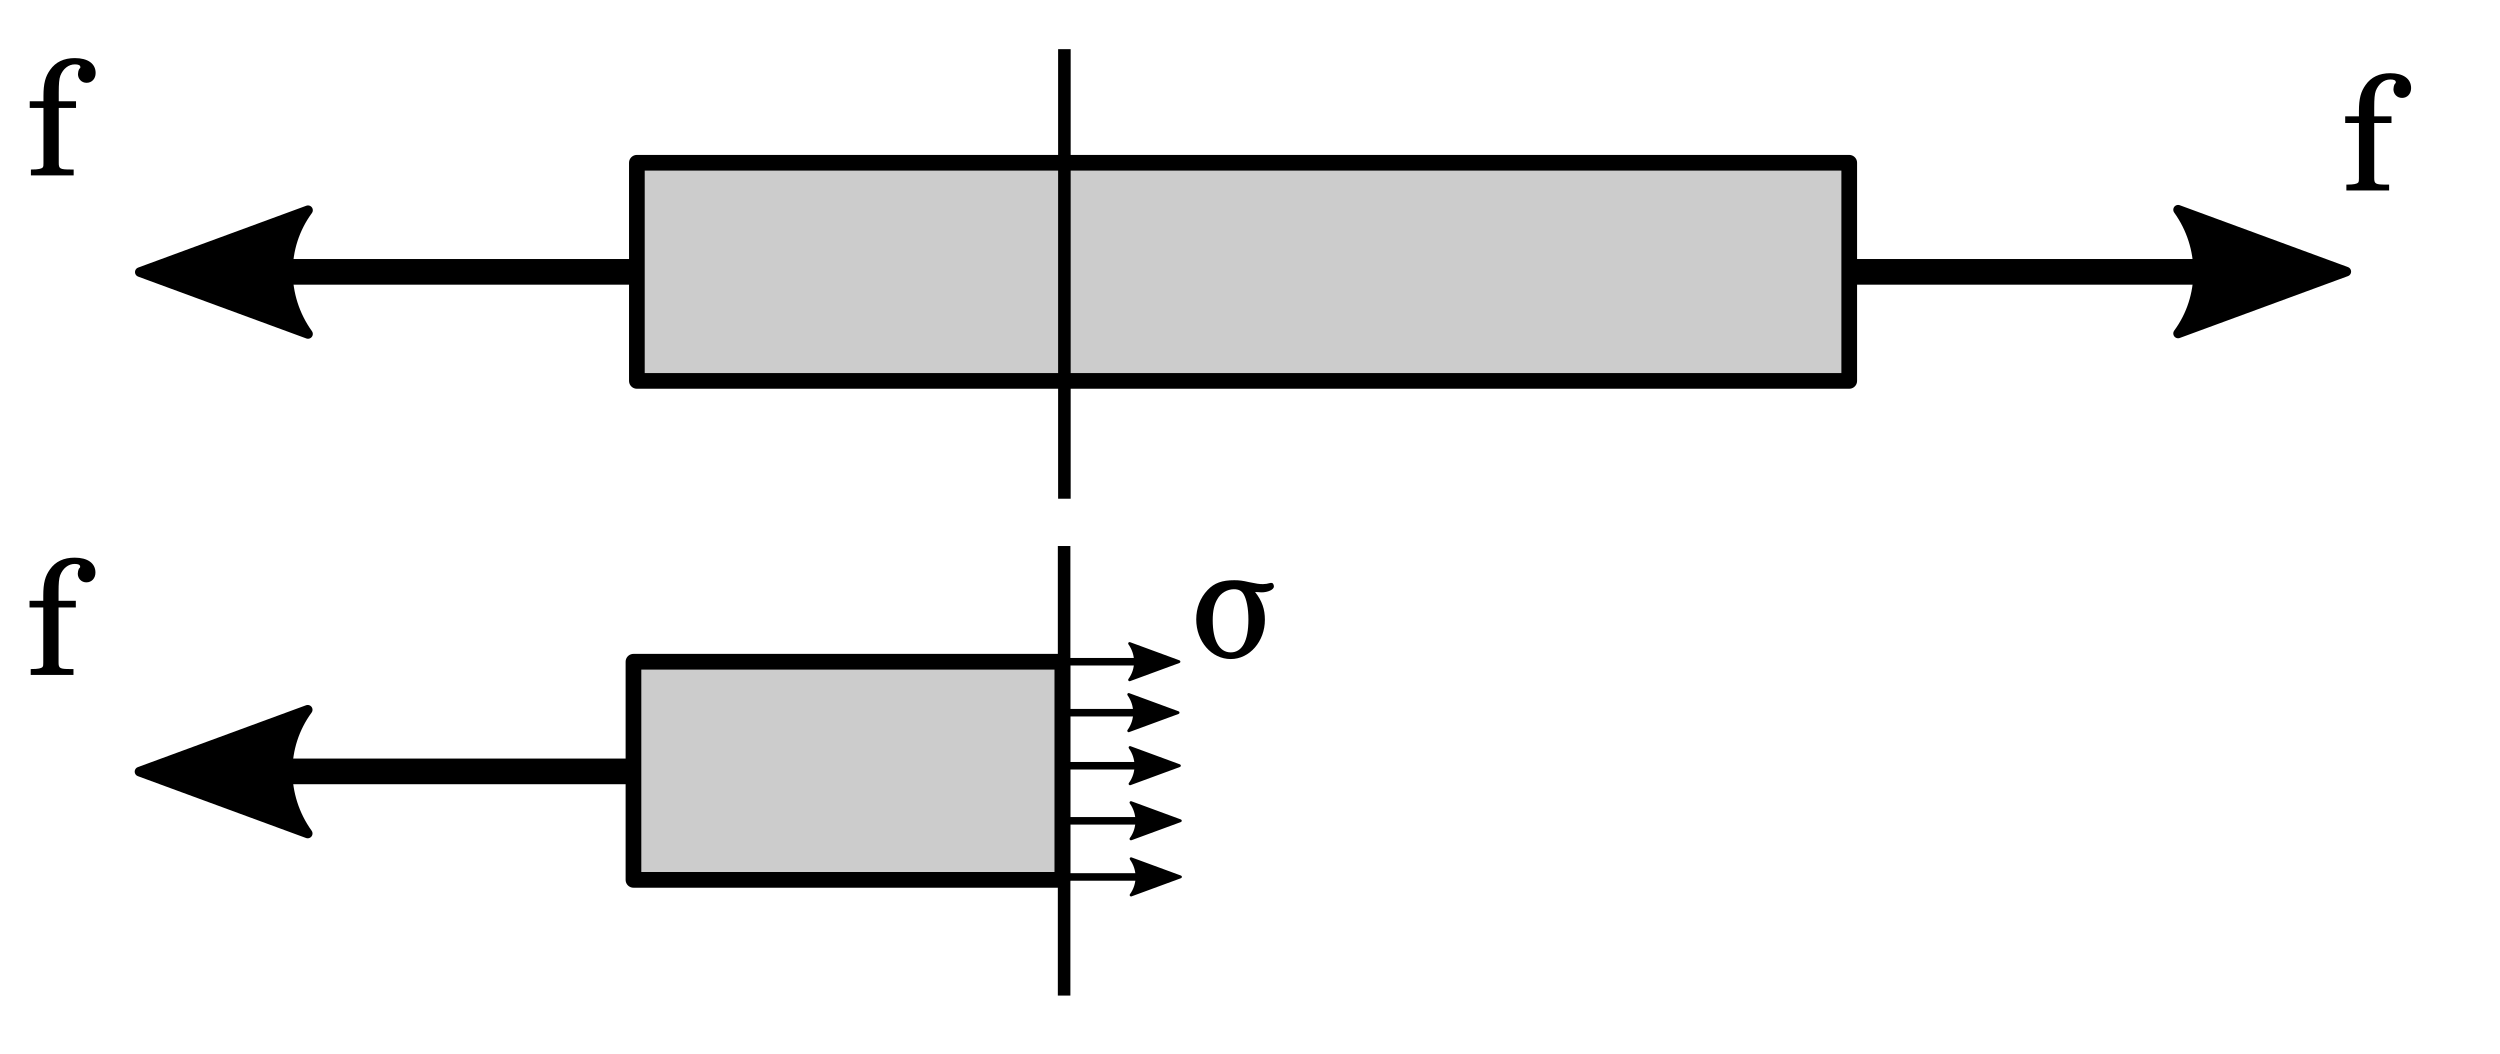
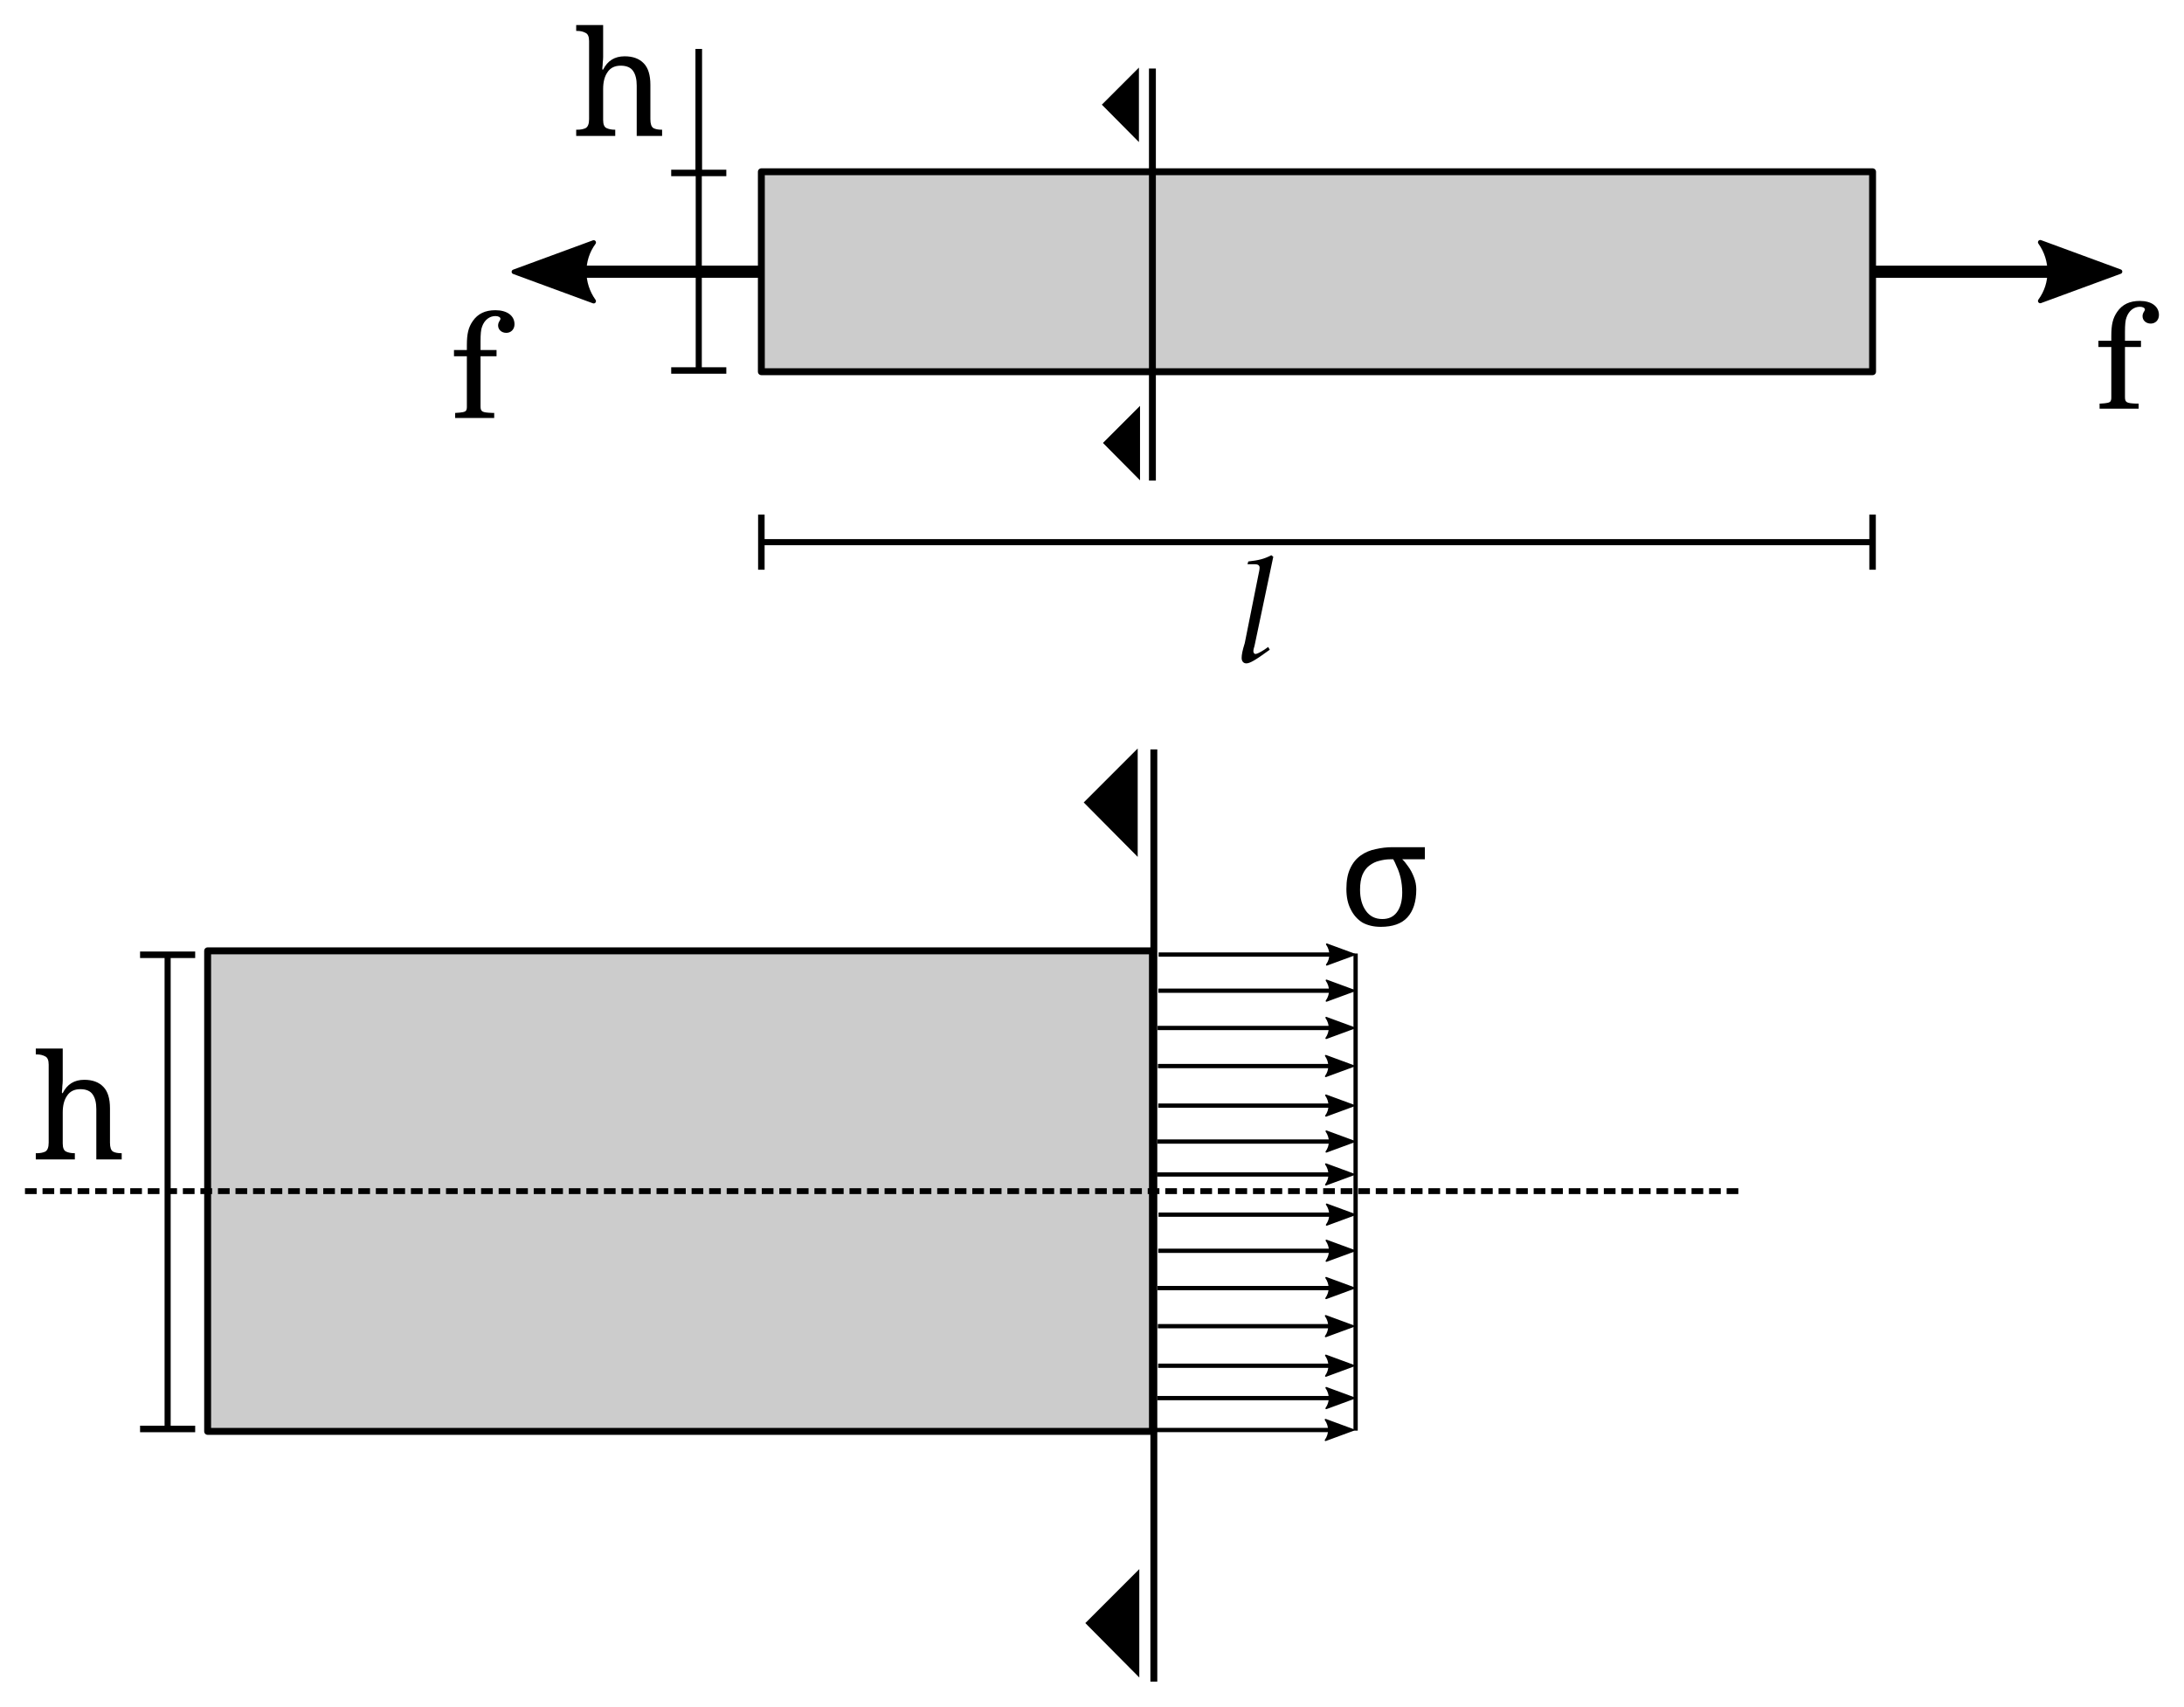
- <svg xmlns="http://www.w3.org/2000/svg" width="99.581mm" height="41.98mm" viewBox="0 0 99.581 41.98" version="1.1" id="svg8">
+ <svg xmlns="http://www.w3.org/2000/svg" width="87.396mm" height="68.292mm" viewBox="0 0 87.396 68.292" version="1.1" id="svg8">
  <defs id="defs2">
    <marker style="overflow:visible" id="marker5745" refX="0" refY="0" orient="auto">
      <path transform="scale(-0.6)" d="M 8.719,4.034 -2.207,0.016 8.719,-4.002 c -1.745,2.372 -1.735,5.617 -6e-7,8.035 z" style="fill:#000000;fill-opacity:1;fill-rule:evenodd;stroke:#000000;stroke-width:0.625;stroke-linejoin:round;stroke-opacity:1" id="path5743" />
    </marker>
    <marker orient="auto" refY="0" refX="0" id="marker10195" style="overflow:visible">
      <path id="path10193" d="M 0,0 5,-5 -12.5,0 5,5 Z" style="fill:#000000;fill-opacity:1;fill-rule:evenodd;stroke:#000000;stroke-width:1pt;stroke-opacity:1" transform="matrix(-0.4,0,0,-0.4,-4,0)" />
    </marker>
    <marker style="overflow:visible" id="marker9957" refX="0" refY="0" orient="auto">
      <path transform="matrix(0.4,0,0,0.4,4,0)" style="fill:#000000;fill-opacity:1;fill-rule:evenodd;stroke:#000000;stroke-width:1pt;stroke-opacity:1" d="M 0,0 5,-5 -12.5,0 5,5 Z" id="path9955" />
    </marker>
    <marker orient="auto" refY="0" refX="0" id="Arrow1Sstart" style="overflow:visible">
      <path id="path8677" d="M 0,0 5,-5 -12.5,0 5,5 Z" style="fill:#666666;fill-opacity:1;fill-rule:evenodd;stroke:#666666;stroke-width:1pt;stroke-opacity:1" transform="matrix(0.2,0,0,0.2,1.2,0)" />
    </marker>
    <marker orient="auto" refY="0" refX="0" id="Arrow2Send" style="overflow:visible">
      <path id="path8698" style="fill:#000000;fill-opacity:1;fill-rule:evenodd;stroke:#000000;stroke-width:0.625;stroke-linejoin:round;stroke-opacity:1" d="M 8.719,4.034 -2.207,0.016 8.719,-4.002 c -1.745,2.372 -1.735,5.617 -6e-7,8.035 z" transform="matrix(-0.3,0,0,-0.3,0.69,0)" />
    </marker>
    <marker orient="auto" refY="0" refX="0" id="marker9163" style="overflow:visible">
      <path id="path9161" style="fill:#000000;fill-opacity:1;fill-rule:evenodd;stroke:#000000;stroke-width:0.625;stroke-linejoin:round;stroke-opacity:1" d="M 8.719,4.034 -2.207,0.016 8.719,-4.002 c -1.745,2.372 -1.735,5.617 -6e-7,8.035 z" transform="scale(-0.6)" />
    </marker>
    <marker orient="auto" refY="0" refX="0" id="Arrow1Send" style="overflow:visible">
      <path id="path8680" d="M 0,0 5,-5 -12.5,0 5,5 Z" style="fill:#000000;fill-opacity:1;fill-rule:evenodd;stroke:#000000;stroke-width:1pt;stroke-opacity:1" transform="matrix(-0.2,0,0,-0.2,-1.2,0)" />
    </marker>
    <marker orient="auto" refY="0" refX="0" id="Arrow2Mend" style="overflow:visible">
      <path id="path8692" style="fill:#000000;fill-opacity:1;fill-rule:evenodd;stroke:#000000;stroke-width:0.625;stroke-linejoin:round;stroke-opacity:1" d="M 8.719,4.034 -2.207,0.016 8.719,-4.002 c -1.745,2.372 -1.735,5.617 -6e-7,8.035 z" transform="scale(-0.6)" />
    </marker>
    <marker orient="auto" refY="0" refX="0" id="Arrow2Lend" style="overflow:visible">
      <path id="path8686" style="fill:#000000;fill-opacity:1;fill-rule:evenodd;stroke:#000000;stroke-width:0.625;stroke-linejoin:round;stroke-opacity:1" d="M 8.719,4.034 -2.207,0.016 8.719,-4.002 c -1.745,2.372 -1.735,5.617 -6e-7,8.035 z" transform="matrix(-1.1,0,0,-1.1,-1.1,0)" />
    </marker>
    <marker orient="auto" refY="0" refX="0" id="Arrow1Lstart" style="overflow:visible">
      <path id="path8665" d="M 0,0 5,-5 -12.5,0 5,5 Z" style="fill:#000000;fill-opacity:1;fill-rule:evenodd;stroke:#000000;stroke-width:1pt;stroke-opacity:1" transform="matrix(0.8,0,0,0.8,10,0)" />
    </marker>
-     <marker orient="auto" refY="0" refX="0" id="marker9163-3" style="overflow:visible">
-       <path id="path9161-6" style="fill:#000000;fill-opacity:1;fill-rule:evenodd;stroke:#000000;stroke-width:0.625;stroke-linejoin:round;stroke-opacity:1" d="M 8.719,4.034 -2.207,0.016 8.719,-4.002 c -1.745,2.372 -1.735,5.617 -6e-7,8.035 z" transform="scale(-0.6)" />
-     </marker>
    <marker orient="auto" refY="0" refX="0" id="marker9163-6" style="overflow:visible">
      <path id="path9161-2" style="fill:#000000;fill-opacity:1;fill-rule:evenodd;stroke:#000000;stroke-width:0.625;stroke-linejoin:round;stroke-opacity:1" d="M 8.719,4.034 -2.207,0.016 8.719,-4.002 c -1.745,2.372 -1.735,5.617 -6e-7,8.035 z" transform="scale(-0.6)" />
    </marker>
    <marker style="overflow:visible" id="marker5745-0" refX="0" refY="0" orient="auto">
      <path transform="scale(-0.6)" d="M 8.719,4.034 -2.207,0.016 8.719,-4.002 c -1.745,2.372 -1.735,5.617 -6e-7,8.035 z" style="fill:#000000;fill-opacity:1;fill-rule:evenodd;stroke:#000000;stroke-width:0.625;stroke-linejoin:round;stroke-opacity:1" id="path5743-9" />
    </marker>
    <marker style="overflow:visible" id="marker5745-0-6" refX="0" refY="0" orient="auto">
      <path transform="scale(-0.6)" d="M 8.719,4.034 -2.207,0.016 8.719,-4.002 c -1.745,2.372 -1.735,5.617 -6e-7,8.035 z" style="fill:#000000;fill-opacity:1;fill-rule:evenodd;stroke:#000000;stroke-width:0.625;stroke-linejoin:round;stroke-opacity:1" id="path5743-9-0" />
    </marker>
    <marker style="overflow:visible" id="marker5745-6" refX="0" refY="0" orient="auto">
      <path transform="scale(-0.6)" d="M 8.719,4.034 -2.207,0.016 8.719,-4.002 c -1.745,2.372 -1.735,5.617 -6e-7,8.035 z" style="fill:#000000;fill-opacity:1;fill-rule:evenodd;stroke:#000000;stroke-width:0.625;stroke-linejoin:round;stroke-opacity:1" id="path5743-2" />
    </marker>
    <marker style="overflow:visible" id="marker5745-0-6-8" refX="0" refY="0" orient="auto">
      <path transform="scale(-0.6)" d="M 8.719,4.034 -2.207,0.016 8.719,-4.002 c -1.745,2.372 -1.735,5.617 -6e-7,8.035 z" style="fill:#000000;fill-opacity:1;fill-rule:evenodd;stroke:#000000;stroke-width:0.625;stroke-linejoin:round;stroke-opacity:1" id="path5743-9-0-7" />
    </marker>
    <marker style="overflow:visible" id="marker5745-0-6-8-7" refX="0" refY="0" orient="auto">
      <path transform="scale(-0.6)" d="M 8.719,4.034 -2.207,0.016 8.719,-4.002 c -1.745,2.372 -1.735,5.617 -6e-7,8.035 z" style="fill:#000000;fill-opacity:1;fill-rule:evenodd;stroke:#000000;stroke-width:0.625;stroke-linejoin:round;stroke-opacity:1" id="path5743-9-0-7-5" />
    </marker>
    <marker style="overflow:visible" id="marker5745-0-6-3" refX="0" refY="0" orient="auto">
      <path transform="scale(-0.6)" d="M 8.719,4.034 -2.207,0.016 8.719,-4.002 c -1.745,2.372 -1.735,5.617 -6e-7,8.035 z" style="fill:#000000;fill-opacity:1;fill-rule:evenodd;stroke:#000000;stroke-width:0.625;stroke-linejoin:round;stroke-opacity:1" id="path5743-9-0-5" />
    </marker>
    <marker style="overflow:visible" id="marker5745-6-6" refX="0" refY="0" orient="auto">
      <path transform="scale(-0.6)" d="M 8.719,4.034 -2.207,0.016 8.719,-4.002 c -1.745,2.372 -1.735,5.617 -6e-7,8.035 z" style="fill:#000000;fill-opacity:1;fill-rule:evenodd;stroke:#000000;stroke-width:0.625;stroke-linejoin:round;stroke-opacity:1" id="path5743-2-2" />
    </marker>
    <marker style="overflow:visible" id="marker5745-0-9" refX="0" refY="0" orient="auto">
      <path transform="scale(-0.6)" d="M 8.719,4.034 -2.207,0.016 8.719,-4.002 c -1.745,2.372 -1.735,5.617 -6e-7,8.035 z" style="fill:#000000;fill-opacity:1;fill-rule:evenodd;stroke:#000000;stroke-width:0.625;stroke-linejoin:round;stroke-opacity:1" id="path5743-9-1" />
    </marker>
    <marker style="overflow:visible" id="marker5745-2" refX="0" refY="0" orient="auto">
      <path transform="scale(-0.6)" d="M 8.719,4.034 -2.207,0.016 8.719,-4.002 c -1.745,2.372 -1.735,5.617 -6e-7,8.035 z" style="fill:#000000;fill-opacity:1;fill-rule:evenodd;stroke:#000000;stroke-width:0.625;stroke-linejoin:round;stroke-opacity:1" id="path5743-7" />
    </marker>
    <marker style="overflow:visible" id="marker5745-0-6-8-7-6" refX="0" refY="0" orient="auto">
      <path transform="scale(-0.6)" d="M 8.719,4.034 -2.207,0.016 8.719,-4.002 c -1.745,2.372 -1.735,5.617 -6e-7,8.035 z" style="fill:#000000;fill-opacity:1;fill-rule:evenodd;stroke:#000000;stroke-width:0.625;stroke-linejoin:round;stroke-opacity:1" id="path5743-9-0-7-5-1" />
    </marker>
    <marker style="overflow:visible" id="marker5745-0-6-3-8" refX="0" refY="0" orient="auto">
      <path transform="scale(-0.6)" d="M 8.719,4.034 -2.207,0.016 8.719,-4.002 c -1.745,2.372 -1.735,5.617 -6e-7,8.035 z" style="fill:#000000;fill-opacity:1;fill-rule:evenodd;stroke:#000000;stroke-width:0.625;stroke-linejoin:round;stroke-opacity:1" id="path5743-9-0-5-7" />
    </marker>
    <marker style="overflow:visible" id="marker5745-6-6-9" refX="0" refY="0" orient="auto">
      <path transform="scale(-0.6)" d="M 8.719,4.034 -2.207,0.016 8.719,-4.002 c -1.745,2.372 -1.735,5.617 -6e-7,8.035 z" style="fill:#000000;fill-opacity:1;fill-rule:evenodd;stroke:#000000;stroke-width:0.625;stroke-linejoin:round;stroke-opacity:1" id="path5743-2-2-2" />
    </marker>
    <marker style="overflow:visible" id="marker5745-0-9-0" refX="0" refY="0" orient="auto">
      <path transform="scale(-0.6)" d="M 8.719,4.034 -2.207,0.016 8.719,-4.002 c -1.745,2.372 -1.735,5.617 -6e-7,8.035 z" style="fill:#000000;fill-opacity:1;fill-rule:evenodd;stroke:#000000;stroke-width:0.625;stroke-linejoin:round;stroke-opacity:1" id="path5743-9-1-2" />
    </marker>
    <marker style="overflow:visible" id="marker5745-2-3" refX="0" refY="0" orient="auto">
      <path transform="scale(-0.6)" d="M 8.719,4.034 -2.207,0.016 8.719,-4.002 c -1.745,2.372 -1.735,5.617 -6e-7,8.035 z" style="fill:#000000;fill-opacity:1;fill-rule:evenodd;stroke:#000000;stroke-width:0.625;stroke-linejoin:round;stroke-opacity:1" id="path5743-7-7" />
    </marker>
    <marker style="overflow:visible" id="marker5745-0-6-8-5" refX="0" refY="0" orient="auto">
      <path transform="scale(-0.6)" d="M 8.719,4.034 -2.207,0.016 8.719,-4.002 c -1.745,2.372 -1.735,5.617 -6e-7,8.035 z" style="fill:#000000;fill-opacity:1;fill-rule:evenodd;stroke:#000000;stroke-width:0.625;stroke-linejoin:round;stroke-opacity:1" id="path5743-9-0-7-9" />
    </marker>
    <marker style="overflow:visible" id="marker5745-0-6-2" refX="0" refY="0" orient="auto">
      <path transform="scale(-0.6)" d="M 8.719,4.034 -2.207,0.016 8.719,-4.002 c -1.745,2.372 -1.735,5.617 -6e-7,8.035 z" style="fill:#000000;fill-opacity:1;fill-rule:evenodd;stroke:#000000;stroke-width:0.625;stroke-linejoin:round;stroke-opacity:1" id="path5743-9-0-2" />
    </marker>
    <marker style="overflow:visible" id="marker5745-6-8" refX="0" refY="0" orient="auto">
      <path transform="scale(-0.6)" d="M 8.719,4.034 -2.207,0.016 8.719,-4.002 c -1.745,2.372 -1.735,5.617 -6e-7,8.035 z" style="fill:#000000;fill-opacity:1;fill-rule:evenodd;stroke:#000000;stroke-width:0.625;stroke-linejoin:round;stroke-opacity:1" id="path5743-2-9" />
    </marker>
    <marker style="overflow:visible" id="marker5745-0-7" refX="0" refY="0" orient="auto">
      <path transform="scale(-0.6)" d="M 8.719,4.034 -2.207,0.016 8.719,-4.002 c -1.745,2.372 -1.735,5.617 -6e-7,8.035 z" style="fill:#000000;fill-opacity:1;fill-rule:evenodd;stroke:#000000;stroke-width:0.625;stroke-linejoin:round;stroke-opacity:1" id="path5743-9-3" />
    </marker>
    <marker style="overflow:visible" id="marker5745-61" refX="0" refY="0" orient="auto">
      <path transform="scale(-0.6)" d="M 8.719,4.034 -2.207,0.016 8.719,-4.002 c -1.745,2.372 -1.735,5.617 -6e-7,8.035 z" style="fill:#000000;fill-opacity:1;fill-rule:evenodd;stroke:#000000;stroke-width:0.625;stroke-linejoin:round;stroke-opacity:1" id="path5743-29" />
    </marker>
    <marker orient="auto" refY="0" refX="0" id="marker9163-1" style="overflow:visible">
      <path id="path9161-1" style="fill:#000000;fill-opacity:1;fill-rule:evenodd;stroke:#000000;stroke-width:0.625;stroke-linejoin:round;stroke-opacity:1" d="M 8.719,4.034 -2.207,0.016 8.719,-4.002 c -1.745,2.372 -1.735,5.617 -6e-7,8.035 z" transform="scale(-0.6)" />
    </marker>
+     <marker style="overflow:visible" id="marker5745-3-8-4-2" refX="0" refY="0" orient="auto">
+       <path transform="scale(-0.6)" d="M 8.719,4.034 -2.207,0.016 8.719,-4.002 c -1.745,2.372 -1.735,5.617 -6e-7,8.035 z" style="fill:#000000;fill-opacity:1;fill-rule:evenodd;stroke:#000000;stroke-width:0.625;stroke-linejoin:round;stroke-opacity:1" id="path5743-1-4-9-5" />
+     </marker>
+     <marker style="overflow:visible" id="marker5745-6-84-5-4-0-9-4" refX="0" refY="0" orient="auto">
+       <path transform="scale(-0.6)" d="M 8.719,4.034 -2.207,0.016 8.719,-4.002 c -1.745,2.372 -1.735,5.617 -6e-7,8.035 z" style="fill:#000000;fill-opacity:1;fill-rule:evenodd;stroke:#000000;stroke-width:0.625;stroke-linejoin:round;stroke-opacity:1" id="path5743-2-5-3-7-7-6-7" />
+     </marker>
+     <marker style="overflow:visible" id="marker5745-6-84-5-4-3-4" refX="0" refY="0" orient="auto">
+       <path transform="scale(-0.6)" d="M 8.719,4.034 -2.207,0.016 8.719,-4.002 c -1.745,2.372 -1.735,5.617 -6e-7,8.035 z" style="fill:#000000;fill-opacity:1;fill-rule:evenodd;stroke:#000000;stroke-width:0.625;stroke-linejoin:round;stroke-opacity:1" id="path5743-2-5-3-7-0-4" />
+     </marker>
+     <marker style="overflow:visible" id="marker5745-0-94-3-4-4-3" refX="0" refY="0" orient="auto">
+       <path transform="scale(-0.6)" d="M 8.719,4.034 -2.207,0.016 8.719,-4.002 c -1.745,2.372 -1.735,5.617 -6e-7,8.035 z" style="fill:#000000;fill-opacity:1;fill-rule:evenodd;stroke:#000000;stroke-width:0.625;stroke-linejoin:round;stroke-opacity:1" id="path5743-9-7-6-4-7-0" />
+     </marker>
+     <marker style="overflow:visible" id="marker5745-6-84-3-8-7" refX="0" refY="0" orient="auto">
+       <path transform="scale(-0.6)" d="M 8.719,4.034 -2.207,0.016 8.719,-4.002 c -1.745,2.372 -1.735,5.617 -6e-7,8.035 z" style="fill:#000000;fill-opacity:1;fill-rule:evenodd;stroke:#000000;stroke-width:0.625;stroke-linejoin:round;stroke-opacity:1" id="path5743-2-5-07-5-8" />
+     </marker>
+     <marker style="overflow:visible" id="marker5745-0-94-8-3-6" refX="0" refY="0" orient="auto">
+       <path transform="scale(-0.6)" d="M 8.719,4.034 -2.207,0.016 8.719,-4.002 c -1.745,2.372 -1.735,5.617 -6e-7,8.035 z" style="fill:#000000;fill-opacity:1;fill-rule:evenodd;stroke:#000000;stroke-width:0.625;stroke-linejoin:round;stroke-opacity:1" id="path5743-9-7-68-2-8" />
+     </marker>
+     <marker style="overflow:visible" id="marker5745-3-8-6-8" refX="0" refY="0" orient="auto">
+       <path transform="scale(-0.6)" d="M 8.719,4.034 -2.207,0.016 8.719,-4.002 c -1.745,2.372 -1.735,5.617 -6e-7,8.035 z" style="fill:#000000;fill-opacity:1;fill-rule:evenodd;stroke:#000000;stroke-width:0.625;stroke-linejoin:round;stroke-opacity:1" id="path5743-1-4-3-4" />
+     </marker>
+     <marker style="overflow:visible" id="marker5745-6-84-5-4-0-3" refX="0" refY="0" orient="auto">
+       <path transform="scale(-0.6)" d="M 8.719,4.034 -2.207,0.016 8.719,-4.002 c -1.745,2.372 -1.735,5.617 -6e-7,8.035 z" style="fill:#000000;fill-opacity:1;fill-rule:evenodd;stroke:#000000;stroke-width:0.625;stroke-linejoin:round;stroke-opacity:1" id="path5743-2-5-3-7-7-1" />
+     </marker>
+     <marker orient="auto" refY="0" refX="0" id="StopL-4-7-32-4" style="overflow:visible">
+       <path id="path5193-0-3-0-9" d="M 0,5.65 V -5.65" style="fill:none;fill-opacity:0.75;fill-rule:evenodd;stroke:#000000;stroke-width:1pt;stroke-opacity:1" transform="scale(0.8)" />
+     </marker>
+     <marker orient="auto" refY="0" refX="0" id="marker8815" style="overflow:visible">
+       <path id="path8813" d="M 0,5.65 V -5.65" style="fill:none;fill-opacity:0.75;fill-rule:evenodd;stroke:#000000;stroke-width:1pt;stroke-opacity:1" transform="scale(0.8)" />
+     </marker>
+     <marker style="overflow:visible" id="marker17432-5-2" refX="0" refY="0" orient="auto">
+       <path transform="scale(0.6)" d="M 8.719,4.034 -2.207,0.016 8.719,-4.002 c -1.745,2.372 -1.735,5.617 -6e-7,8.035 z" style="fill:#000000;fill-opacity:1;fill-rule:evenodd;stroke:#000000;stroke-width:0.625;stroke-linejoin:round;stroke-opacity:1" id="path17430-25-0" />
+     </marker>
+     <marker style="overflow:visible" id="marker5745-6-84-5-4-6" refX="0" refY="0" orient="auto">
+       <path transform="scale(-0.6)" d="M 8.719,4.034 -2.207,0.016 8.719,-4.002 c -1.745,2.372 -1.735,5.617 -6e-7,8.035 z" style="fill:#000000;fill-opacity:1;fill-rule:evenodd;stroke:#000000;stroke-width:0.625;stroke-linejoin:round;stroke-opacity:1" id="path5743-2-5-3-7-8" />
+     </marker>
+     <marker style="overflow:visible" id="marker5745-0-94-3-4-9" refX="0" refY="0" orient="auto">
+       <path transform="scale(-0.6)" d="M 8.719,4.034 -2.207,0.016 8.719,-4.002 c -1.745,2.372 -1.735,5.617 -6e-7,8.035 z" style="fill:#000000;fill-opacity:1;fill-rule:evenodd;stroke:#000000;stroke-width:0.625;stroke-linejoin:round;stroke-opacity:1" id="path5743-9-7-6-4-2" />
+     </marker>
+     <marker style="overflow:visible" id="marker5745-6-84-3-6" refX="0" refY="0" orient="auto">
+       <path transform="scale(-0.6)" d="M 8.719,4.034 -2.207,0.016 8.719,-4.002 c -1.745,2.372 -1.735,5.617 -6e-7,8.035 z" style="fill:#000000;fill-opacity:1;fill-rule:evenodd;stroke:#000000;stroke-width:0.625;stroke-linejoin:round;stroke-opacity:1" id="path5743-2-5-07-6" />
+     </marker>
+     <marker style="overflow:visible" id="marker5745-0-94-8-4" refX="0" refY="0" orient="auto">
+       <path transform="scale(-0.6)" d="M 8.719,4.034 -2.207,0.016 8.719,-4.002 c -1.745,2.372 -1.735,5.617 -6e-7,8.035 z" style="fill:#000000;fill-opacity:1;fill-rule:evenodd;stroke:#000000;stroke-width:0.625;stroke-linejoin:round;stroke-opacity:1" id="path5743-9-7-68-9" />
+     </marker>
+     <marker style="overflow:visible" id="marker5745-3-8-5" refX="0" refY="0" orient="auto">
+       <path transform="scale(-0.6)" d="M 8.719,4.034 -2.207,0.016 8.719,-4.002 c -1.745,2.372 -1.735,5.617 -6e-7,8.035 z" style="fill:#000000;fill-opacity:1;fill-rule:evenodd;stroke:#000000;stroke-width:0.625;stroke-linejoin:round;stroke-opacity:1" id="path5743-1-4-0" />
+     </marker>
+     <marker orient="auto" refY="0" refX="0" id="marker9163-7-8-9" style="overflow:visible">
+       <path id="path9161-0-4-3" style="fill:#000000;fill-opacity:1;fill-rule:evenodd;stroke:#000000;stroke-width:0.625;stroke-linejoin:round;stroke-opacity:1" d="M 8.719,4.034 -2.207,0.016 8.719,-4.002 c -1.745,2.372 -1.735,5.617 -6e-7,8.035 z" transform="scale(-0.6)" />
+     </marker>
+     <marker orient="auto" refY="0" refX="0" id="StopL-4-2" style="overflow:visible">
+       <path id="path5193-0-8" d="M 0,5.65 V -5.65" style="fill:none;fill-opacity:0.75;fill-rule:evenodd;stroke:#000000;stroke-width:1pt;stroke-opacity:1" transform="scale(0.8)" />
+     </marker>
+     <marker orient="auto" refY="0" refX="0" id="marker8835" style="overflow:visible">
+       <path id="path8833" d="M 0,5.65 V -5.65" style="fill:none;fill-opacity:0.75;fill-rule:evenodd;stroke:#000000;stroke-width:1pt;stroke-opacity:1" transform="scale(0.8)" />
+     </marker>
+     <marker orient="auto" refY="0" refX="0" id="StopL-9" style="overflow:visible">
+       <path id="path5193-7" d="M 0,5.65 V -5.65" style="fill:none;fill-opacity:0.75;fill-rule:evenodd;stroke:#000000;stroke-width:1pt;stroke-opacity:1" transform="scale(0.8)" />
+     </marker>
+     <marker orient="auto" refY="0" refX="0" id="marker8841" style="overflow:visible">
+       <path id="path8839" d="M 0,5.65 V -5.65" style="fill:none;fill-opacity:0.75;fill-rule:evenodd;stroke:#000000;stroke-width:1pt;stroke-opacity:1" transform="scale(0.8)" />
+     </marker>
+     <marker orient="auto" refY="0" refX="0" id="marker9163-7-8" style="overflow:visible">
+       <path id="path9161-0-4" style="fill:#000000;fill-opacity:1;fill-rule:evenodd;stroke:#000000;stroke-width:0.625;stroke-linejoin:round;stroke-opacity:1" d="M 8.719,4.034 -2.207,0.016 8.719,-4.002 c -1.745,2.372 -1.735,5.617 -6e-7,8.035 z" transform="scale(-0.6)" />
+     </marker>
  </defs>
-   <g id="layer1" transform="translate(-5.854777,-119.7327)">
-     <rect style="color:#000000;display:inline;overflow:visible;visibility:visible;opacity:1;fill:#cccccc;fill-opacity:1;fill-rule:nonzero;stroke:#000000;stroke-width:0.625;stroke-linecap:square;stroke-linejoin:round;stroke-miterlimit:4;stroke-dasharray:none;stroke-dashoffset:0;stroke-opacity:1;marker:none;enable-background:accumulate" id="rect8661" width="8.689" height="48.291" x="126.216" y="-79.514" transform="rotate(90)" />
-     <path style="fill:none;fill-rule:evenodd;stroke:#000000;stroke-width:1.022;stroke-linecap:butt;stroke-linejoin:miter;stroke-miterlimit:2;stroke-dasharray:none;stroke-opacity:1;marker-end:url(#marker9163)" d="M 31.223,130.561 H 12.777" id="path8663" />
-     <text xml:space="preserve" style="font-style:normal;font-variant:normal;font-weight:normal;font-stretch:normal;font-size:7.256px;line-height:125%;font-family:'Make fun of me DEMO';-inkscape-font-specification:'Make fun of me DEMO';letter-spacing:0px;word-spacing:0px;fill:#000000;fill-opacity:1;stroke:none;stroke-width:0.13px;stroke-linecap:butt;stroke-linejoin:miter;stroke-opacity:1" x="6.916" y="126.72" id="text9115">
-       <tspan id="tspan9113" x="6.916" y="126.72" style="font-style:normal;font-variant:normal;font-weight:normal;font-stretch:normal;font-size:6.35px;font-family:'Century Schoolbook L';-inkscape-font-specification:'Century Schoolbook L';stroke-width:0.13px">f</tspan>
-     </text>
+   <g id="layer1" transform="translate(-162.8762,-83.67653)">
    <text xml:space="preserve" style="font-style:normal;font-variant:normal;font-weight:normal;font-stretch:normal;font-size:14.817px;line-height:125%;font-family:'Century Schoolbook L';-inkscape-font-specification:'Century Schoolbook L';letter-spacing:0px;word-spacing:0px;fill:#000000;fill-opacity:1;stroke:none;stroke-width:0.265px;stroke-linecap:butt;stroke-linejoin:miter;stroke-opacity:1" x="30.402" y="124.478" id="text9773">
      <tspan id="tspan9771" x="30.402" y="137.678" style="font-style:normal;font-variant:normal;font-weight:normal;font-stretch:normal;font-family:'Century Schoolbook L';-inkscape-font-specification:'Century Schoolbook L';stroke-width:0.265px" />
    </text>
-     <path style="fill:none;fill-rule:evenodd;stroke:#000000;stroke-width:1.022;stroke-linecap:butt;stroke-linejoin:miter;stroke-miterlimit:2;stroke-dasharray:none;stroke-opacity:1;marker-end:url(#marker9163-3)" d="m 79.514,130.561 h 18.446" id="path8663-7" />
-     <text xml:space="preserve" style="font-style:normal;font-variant:normal;font-weight:normal;font-stretch:normal;font-size:7.256px;line-height:125%;font-family:'Make fun of me DEMO';-inkscape-font-specification:'Make fun of me DEMO';letter-spacing:0px;word-spacing:0px;fill:#000000;fill-opacity:1;stroke:none;stroke-width:0.13px;stroke-linecap:butt;stroke-linejoin:miter;stroke-opacity:1" x="99.145" y="127.319" id="text9115-5">
-       <tspan id="tspan9113-3" x="99.145" y="127.319" style="font-style:normal;font-variant:normal;font-weight:normal;font-stretch:normal;font-size:6.35px;font-family:'Century Schoolbook L';-inkscape-font-specification:'Century Schoolbook L';stroke-width:0.13px">f</tspan>
-     </text>
-     <path style="fill:none;fill-rule:evenodd;stroke:#000000;stroke-width:0.5;stroke-linecap:butt;stroke-linejoin:miter;stroke-miterlimit:4;stroke-dasharray:none;stroke-opacity:1" d="m 48.252,121.691 v 17.907" id="path5312" />
-     <rect style="color:#000000;display:inline;overflow:visible;visibility:visible;opacity:1;fill:#cccccc;fill-opacity:1;fill-rule:nonzero;stroke:#000000;stroke-width:0.625;stroke-linecap:square;stroke-linejoin:round;stroke-miterlimit:4;stroke-dasharray:none;stroke-dashoffset:0;stroke-opacity:1;marker:none;enable-background:accumulate" id="rect8661-5" width="8.689" height="17.083" x="146.091" y="-48.17" transform="rotate(90)" />
-     <path style="fill:none;fill-rule:evenodd;stroke:#000000;stroke-width:0.5;stroke-linecap:butt;stroke-linejoin:miter;stroke-miterlimit:4;stroke-dasharray:none;stroke-opacity:1" d="m 48.241,141.482 v 17.907" id="path5312-7" />
-     <path style="fill:none;fill-rule:evenodd;stroke:#000000;stroke-width:0.3;stroke-linecap:butt;stroke-linejoin:miter;stroke-miterlimit:4;stroke-dasharray:none;stroke-opacity:1;marker-end:url(#marker5745)" d="m 48.099,146.091 h 4.319" id="path5711" />
-     <path style="fill:none;fill-rule:evenodd;stroke:#000000;stroke-width:0.3;stroke-linecap:butt;stroke-linejoin:miter;stroke-miterlimit:4;stroke-dasharray:none;stroke-opacity:1;marker-end:url(#marker5745-0)" d="m 48.064,148.121 h 4.319" id="path5711-3" />
-     <path style="fill:none;fill-rule:evenodd;stroke:#000000;stroke-width:0.3;stroke-linecap:butt;stroke-linejoin:miter;stroke-miterlimit:4;stroke-dasharray:none;stroke-opacity:1;marker-end:url(#marker5745-6)" d="m 48.117,150.234 h 4.319" id="path5711-6" />
-     <path style="fill:none;fill-rule:evenodd;stroke:#000000;stroke-width:0.3;stroke-linecap:butt;stroke-linejoin:miter;stroke-miterlimit:4;stroke-dasharray:none;stroke-opacity:1;marker-end:url(#marker5745-0-6)" d="m 48.154,152.428 h 4.319" id="path5711-3-1" />
-     <path style="fill:none;fill-rule:evenodd;stroke:#000000;stroke-width:0.3;stroke-linecap:butt;stroke-linejoin:miter;stroke-miterlimit:4;stroke-dasharray:none;stroke-opacity:1;marker-end:url(#marker5745-0-6-8)" d="m 48.159,154.664 h 4.319" id="path5711-3-1-9" />
-     <text xml:space="preserve" style="font-style:normal;font-variant:normal;font-weight:normal;font-stretch:normal;font-size:6.227px;line-height:125%;font-family:'Century Schoolbook L';-inkscape-font-specification:'Century Schoolbook L';letter-spacing:0px;word-spacing:0px;fill:#000000;fill-opacity:1;stroke:none;stroke-width:0.111px;stroke-linecap:butt;stroke-linejoin:miter;stroke-opacity:1" x="53.286" y="145.889" id="text7877">
-       <tspan id="tspan7875" x="53.286" y="145.889" style="stroke-width:0.111px;font-size:6.35px">σ</tspan>
-     </text>
-     <path style="fill:none;fill-rule:evenodd;stroke:#000000;stroke-width:1.022;stroke-linecap:butt;stroke-linejoin:miter;stroke-miterlimit:2;stroke-dasharray:none;stroke-opacity:1;marker-end:url(#marker9163-1)" d="M 31.212,150.459 H 12.765" id="path8663-0" />
-     <text xml:space="preserve" style="font-style:normal;font-variant:normal;font-weight:normal;font-stretch:normal;font-size:7.256px;line-height:125%;font-family:'Make fun of me DEMO';-inkscape-font-specification:'Make fun of me DEMO';letter-spacing:0px;word-spacing:0px;fill:#000000;fill-opacity:1;stroke:none;stroke-width:0.13px;stroke-linecap:butt;stroke-linejoin:miter;stroke-opacity:1" x="6.905" y="146.618" id="text9115-8">
-       <tspan id="tspan9113-5" x="6.905" y="146.618" style="font-style:normal;font-variant:normal;font-weight:normal;font-stretch:normal;font-size:6.35px;font-family:'Century Schoolbook L';-inkscape-font-specification:'Century Schoolbook L';stroke-width:0.13px">f</tspan>
+     <rect style="color:#000000;display:inline;overflow:visible;visibility:visible;opacity:1;fill:#cccccc;fill-opacity:1;fill-rule:nonzero;stroke:#000000;stroke-width:0.276;stroke-linecap:square;stroke-linejoin:round;stroke-miterlimit:4;stroke-dasharray:none;stroke-dashoffset:0;stroke-opacity:1;marker:none;enable-background:accumulate" id="rect8661-9-5" width="8.001" height="44.467" x="90.55" y="-237.81" transform="rotate(90)" />
+     <path style="fill:none;fill-rule:evenodd;stroke:#000000;stroke-width:0.487;stroke-linecap:butt;stroke-linejoin:miter;stroke-miterlimit:2;stroke-dasharray:none;stroke-opacity:1;marker-end:url(#marker9163-7-8)" d="M 193.343,94.549 H 184.086" id="path8663-3-0" />
+     <text xml:space="preserve" style="font-style:normal;font-variant:normal;font-weight:normal;font-stretch:normal;font-size:6.681px;line-height:125%;font-family:'Make fun of me DEMO';-inkscape-font-specification:'Make fun of me DEMO';letter-spacing:0px;word-spacing:0px;fill:#000000;fill-opacity:1;stroke:none;stroke-width:0.119px;stroke-linecap:butt;stroke-linejoin:miter;stroke-opacity:1" x="180.935" y="100.403" id="text9115-5-6-3">
+       <tspan id="tspan9113-3-0-6" x="180.935" y="100.403" style="font-style:normal;font-variant:normal;font-weight:normal;font-stretch:normal;font-size:5.847px;font-family:'Century Schoolbook L';-inkscape-font-specification:'Century Schoolbook L';stroke-width:0.119px">f</tspan>
+     </text>
+     <path style="fill:none;fill-rule:evenodd;stroke:#000000;stroke-width:0.276;stroke-linecap:butt;stroke-linejoin:miter;stroke-miterlimit:4;stroke-dasharray:none;stroke-opacity:1" d="M 208.992,86.419 V 102.908" id="path5312-6-1" />
+     <path style="fill:#000000;fill-opacity:1;stroke:none;stroke-width:0.244;stroke-miterlimit:4;stroke-dasharray:none;stroke-dashoffset:0;stroke-opacity:1" d="m 206.968,87.865 1.484,-1.484 v 2.981 z" id="rect20812-1" />
+     <path style="fill:#000000;fill-opacity:1;stroke:none;stroke-width:0.244;stroke-miterlimit:4;stroke-dasharray:none;stroke-dashoffset:0;stroke-opacity:1" d="m 207.012,101.401 1.484,-1.484 v 2.981 z" id="rect20812-7-5" />
+     <path style="fill:none;stroke:#000000;stroke-width:0.244;stroke-linecap:butt;stroke-linejoin:miter;stroke-miterlimit:4;stroke-dasharray:none;stroke-opacity:1;marker-start:url(#StopL-9);marker-end:url(#StopL-9)" d="m 193.343,105.372 h 44.467" id="path5022-5" />
+     <text xml:space="preserve" style="font-style:normal;font-weight:normal;font-size:5.847px;line-height:1.25;font-family:sans-serif;letter-spacing:0px;word-spacing:0px;fill:#000000;fill-opacity:1;stroke:none;stroke-width:0.244" x="212.359" y="110.175" id="text5716-4">
+       <tspan id="tspan5714-7" x="212.359" y="110.175" style="font-style:italic;font-variant:normal;font-weight:normal;font-stretch:normal;font-family:'TeX Gyre Pagella';-inkscape-font-specification:'TeX Gyre Pagella Italic';stroke-width:0.244">l</tspan>
+     </text>
+     <path style="fill:none;stroke:#000000;stroke-width:0.244;stroke-linecap:butt;stroke-linejoin:miter;stroke-miterlimit:4;stroke-dasharray:none;stroke-opacity:1;marker-start:url(#StopL-4-2);marker-end:url(#StopL-4-2)" d="m 190.838,90.597 v 7.905" id="path5022-2-6" />
+     <text xml:space="preserve" style="font-style:normal;font-weight:normal;font-size:5.847px;line-height:1.25;font-family:sans-serif;letter-spacing:0px;word-spacing:0px;fill:#000000;fill-opacity:1;stroke:none;stroke-width:0.244" x="185.824" y="89.119" id="text9571-5">
+       <tspan id="tspan9569-6" x="185.824" y="89.119" style="font-style:normal;font-variant:normal;font-weight:normal;font-stretch:normal;font-family:serif;-inkscape-font-specification:serif;stroke-width:0.244">h</tspan>
+     </text>
+     <path style="fill:none;fill-rule:evenodd;stroke:#000000;stroke-width:0.487;stroke-linecap:butt;stroke-linejoin:miter;stroke-miterlimit:2;stroke-dasharray:none;stroke-opacity:1;marker-end:url(#marker9163-7-8-9)" d="m 237.81,94.55 h 9.257" id="path8663-3-0-7" />
+     <text xml:space="preserve" style="font-style:normal;font-variant:normal;font-weight:normal;font-stretch:normal;font-size:6.681px;line-height:125%;font-family:'Make fun of me DEMO';-inkscape-font-specification:'Make fun of me DEMO';letter-spacing:0px;word-spacing:0px;fill:#000000;fill-opacity:1;stroke:none;stroke-width:0.119px;stroke-linecap:butt;stroke-linejoin:miter;stroke-opacity:1" x="246.74" y="100.031" id="text9115-5-6-3-4">
+       <tspan id="tspan9113-3-0-6-5" x="246.74" y="100.031" style="font-style:normal;font-variant:normal;font-weight:normal;font-stretch:normal;font-size:5.847px;font-family:'Century Schoolbook L';-inkscape-font-specification:'Century Schoolbook L';stroke-width:0.119px">f</tspan>
+     </text>
+     <path style="fill:none;stroke:#000000;stroke-width:0.265px;stroke-linecap:butt;stroke-linejoin:miter;stroke-opacity:1" d="m 190.838,90.597 v -4.962" id="path6585" />
+     <rect style="color:#000000;display:inline;overflow:visible;visibility:visible;opacity:1;fill:#cccccc;fill-opacity:1;fill-rule:nonzero;stroke:#000000;stroke-width:0.276;stroke-linecap:square;stroke-linejoin:round;stroke-miterlimit:4;stroke-dasharray:none;stroke-dashoffset:0;stroke-opacity:1;marker:none;enable-background:accumulate" id="rect8661-5-3-4" width="19.23" height="37.807" x="121.726" y="-208.992" transform="rotate(90)" />
+     <path style="fill:none;fill-rule:evenodd;stroke:#000000;stroke-width:0.276;stroke-linecap:butt;stroke-linejoin:miter;stroke-miterlimit:4;stroke-dasharray:none;stroke-opacity:1" d="m 209.049,113.665 v 37.304" id="path5312-7-1-8" />
+     <path style="fill:none;fill-rule:evenodd;stroke:#000000;stroke-width:0.234;stroke-linecap:butt;stroke-linejoin:miter;stroke-miterlimit:4;stroke-dasharray:0.468, 0.234;stroke-dashoffset:0;stroke-opacity:1" d="m 163.876,131.342 h 68.681" id="path8461-2-2" />
+     <path style="fill:none;fill-rule:evenodd;stroke:#000000;stroke-width:0.171;stroke-linecap:butt;stroke-linejoin:miter;stroke-miterlimit:4;stroke-dasharray:none;stroke-opacity:1;marker-end:url(#marker5745-3-8-5)" d="m 209.19,129.358 h 7.655" id="path5711-0-0-7" />
+     <path style="fill:none;fill-rule:evenodd;stroke:#000000;stroke-width:0.171;stroke-linecap:butt;stroke-linejoin:miter;stroke-miterlimit:4;stroke-dasharray:none;stroke-opacity:1;marker-end:url(#marker5745-0-94-8-4)" d="m 209.225,127.92 h 7.605" id="path5711-3-3-6-2" />
+     <path style="fill:none;fill-rule:evenodd;stroke:#000000;stroke-width:0.171;stroke-linecap:butt;stroke-linejoin:miter;stroke-miterlimit:4;stroke-dasharray:none;stroke-opacity:1;marker-end:url(#marker5745-6-84-3-6)" d="m 209.199,124.813 h 7.641" id="path5711-6-6-8-2" />
+     <path style="fill:none;fill-rule:evenodd;stroke:#000000;stroke-width:0.171;stroke-linecap:butt;stroke-linejoin:miter;stroke-miterlimit:4;stroke-dasharray:none;stroke-opacity:1;marker-end:url(#marker5745-0-94-3-4-9)" d="m 209.213,126.337 h 7.609" id="path5711-3-3-7-26-6" />
+     <path style="fill:none;fill-rule:evenodd;stroke:#000000;stroke-width:0.171;stroke-linecap:butt;stroke-linejoin:miter;stroke-miterlimit:4;stroke-dasharray:none;stroke-opacity:1;marker-end:url(#marker5745-6-84-5-4-6)" d="m 209.228,123.321 h 7.623" id="path5711-6-6-5-6-1" />
+     <path style="fill:none;fill-rule:evenodd;stroke:#000000;stroke-width:0.171;stroke-linecap:butt;stroke-linejoin:miter;stroke-miterlimit:4;stroke-dasharray:none;stroke-opacity:1;marker-start:url(#marker17432-5-2)" d="m 216.813,140.901 h -7.764" id="path5711-0-7-4-0" />
+     <path style="fill:#000000;fill-opacity:1;stroke:none;stroke-width:0.244;stroke-miterlimit:4;stroke-dasharray:none;stroke-dashoffset:0;stroke-opacity:1" d="m 206.243,115.788 2.16,-2.16 v 4.338 z" id="rect20812-5-7-6" />
+     <path style="fill:#000000;fill-opacity:1;stroke:none;stroke-width:0.244;stroke-miterlimit:4;stroke-dasharray:none;stroke-dashoffset:0;stroke-opacity:1" d="m 206.307,148.627 2.16,-2.16 v 4.338 z" id="rect20812-7-9-1-1" />
+     <path style="fill:none;stroke:#000000;stroke-width:0.244;stroke-linecap:butt;stroke-linejoin:miter;stroke-miterlimit:4;stroke-dasharray:none;stroke-opacity:1;marker-start:url(#StopL-4-7-32-4);marker-end:url(#StopL-4-7-32-4)" d="m 169.584,121.883 v 18.976" id="path5022-2-6-22-4" />
+     <text xml:space="preserve" style="font-style:normal;font-weight:normal;font-size:5.847px;line-height:1.25;font-family:sans-serif;letter-spacing:0px;word-spacing:0px;fill:#000000;fill-opacity:1;stroke:none;stroke-width:0.244" x="164.2" y="130.075" id="text9571-1-6-9">
+       <tspan id="tspan9569-0-10-0" x="164.2" y="130.075" style="font-style:normal;font-variant:normal;font-weight:normal;font-stretch:normal;font-family:serif;-inkscape-font-specification:serif;stroke-width:0.244">h</tspan>
+     </text>
+     <path style="fill:none;stroke:#000000;stroke-width:0.171;stroke-linecap:butt;stroke-linejoin:miter;stroke-miterlimit:4;stroke-dasharray:none;stroke-opacity:1" d="m 217.123,121.833 v 19.093" id="path12855-9" />
+     <path style="fill:none;fill-rule:evenodd;stroke:#000000;stroke-width:0.171;stroke-linecap:butt;stroke-linejoin:miter;stroke-miterlimit:4;stroke-dasharray:none;stroke-opacity:1;marker-end:url(#marker5745-6-84-5-4-0-3)" d="m 209.24,121.875 h 7.623" id="path5711-6-6-5-6-9-1" />
+     <path style="fill:none;fill-rule:evenodd;stroke:#000000;stroke-width:0.171;stroke-linecap:butt;stroke-linejoin:miter;stroke-miterlimit:4;stroke-dasharray:none;stroke-opacity:1;marker-end:url(#marker5745-3-8-6-8)" d="m 209.186,139.624 h 7.655" id="path5711-0-0-3-7" />
+     <path style="fill:none;fill-rule:evenodd;stroke:#000000;stroke-width:0.171;stroke-linecap:butt;stroke-linejoin:miter;stroke-miterlimit:4;stroke-dasharray:none;stroke-opacity:1;marker-end:url(#marker5745-0-94-8-3-6)" d="m 209.221,138.329 h 7.605" id="path5711-3-3-6-4-7" />
+     <path style="fill:none;fill-rule:evenodd;stroke:#000000;stroke-width:0.171;stroke-linecap:butt;stroke-linejoin:miter;stroke-miterlimit:4;stroke-dasharray:none;stroke-opacity:1;marker-end:url(#marker5745-6-84-3-8-7)" d="m 209.195,135.221 h 7.641" id="path5711-6-6-8-1-1" />
+     <path style="fill:none;fill-rule:evenodd;stroke:#000000;stroke-width:0.171;stroke-linecap:butt;stroke-linejoin:miter;stroke-miterlimit:4;stroke-dasharray:none;stroke-opacity:1;marker-end:url(#marker5745-0-94-3-4-4-3)" d="m 209.21,136.746 h 7.609" id="path5711-3-3-7-26-8-1" />
+     <path style="fill:none;fill-rule:evenodd;stroke:#000000;stroke-width:0.171;stroke-linecap:butt;stroke-linejoin:miter;stroke-miterlimit:4;stroke-dasharray:none;stroke-opacity:1;marker-end:url(#marker5745-6-84-5-4-3-4)" d="m 209.225,133.729 h 7.623" id="path5711-6-6-5-6-90-5" />
+     <path style="fill:none;fill-rule:evenodd;stroke:#000000;stroke-width:0.171;stroke-linecap:butt;stroke-linejoin:miter;stroke-miterlimit:4;stroke-dasharray:none;stroke-opacity:1;marker-end:url(#marker5745-6-84-5-4-0-9-4)" d="m 209.236,132.283 h 7.623" id="path5711-6-6-5-6-9-4-9" />
+     <path style="fill:none;fill-rule:evenodd;stroke:#000000;stroke-width:0.171;stroke-linecap:butt;stroke-linejoin:miter;stroke-miterlimit:4;stroke-dasharray:none;stroke-opacity:1;marker-end:url(#marker5745-3-8-4-2)" d="m 209.172,130.675 h 7.655" id="path5711-0-0-9-7" />
+     <text xml:space="preserve" style="font-style:normal;font-variant:normal;font-weight:normal;font-stretch:normal;font-size:13.781px;line-height:125%;font-family:'Century Schoolbook L';-inkscape-font-specification:'Century Schoolbook L';letter-spacing:0px;word-spacing:0px;fill:#000000;fill-opacity:1;stroke:none;stroke-width:0.102px;stroke-linecap:butt;stroke-linejoin:miter;stroke-opacity:1" x="216.426" y="120.704" id="text7877-1-7">
+       <tspan id="tspan7875-6-3" x="216.426" y="120.704" style="font-style:normal;font-variant:normal;font-weight:normal;font-stretch:normal;font-size:5.847px;font-family:serif;-inkscape-font-specification:serif;stroke-width:0.102px">σ</tspan>
    </text>
  </g>
</svg>
